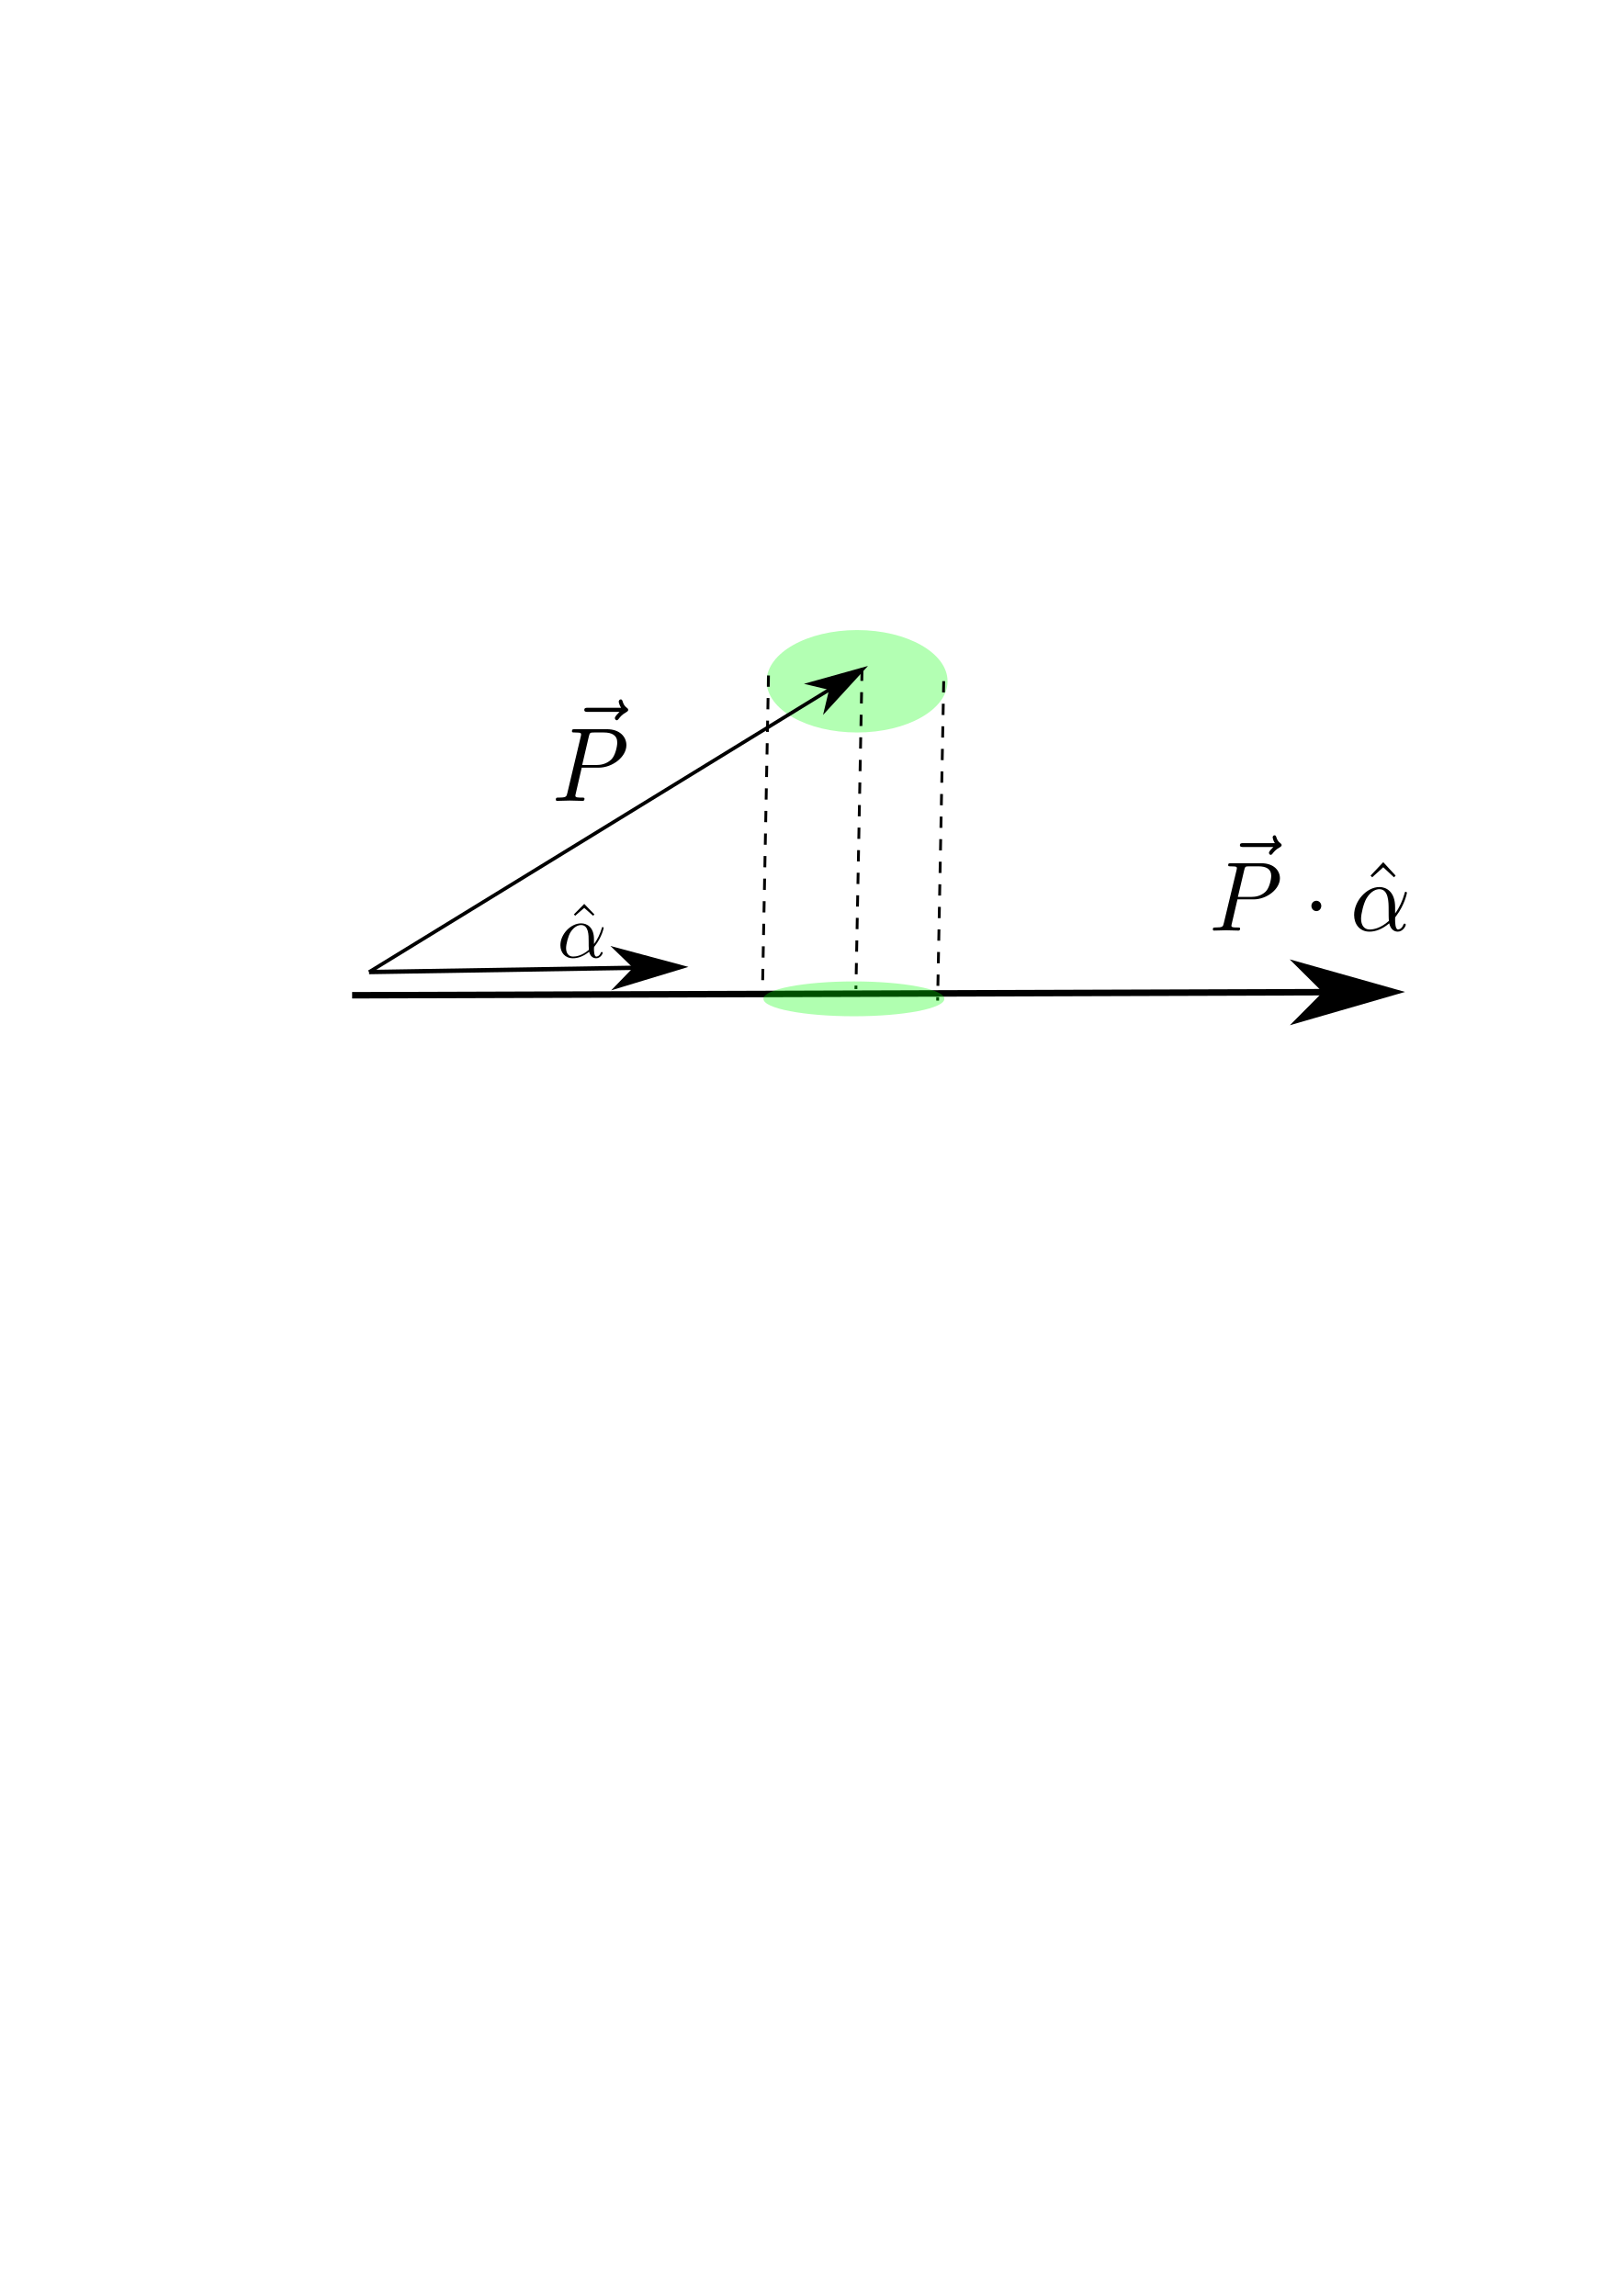
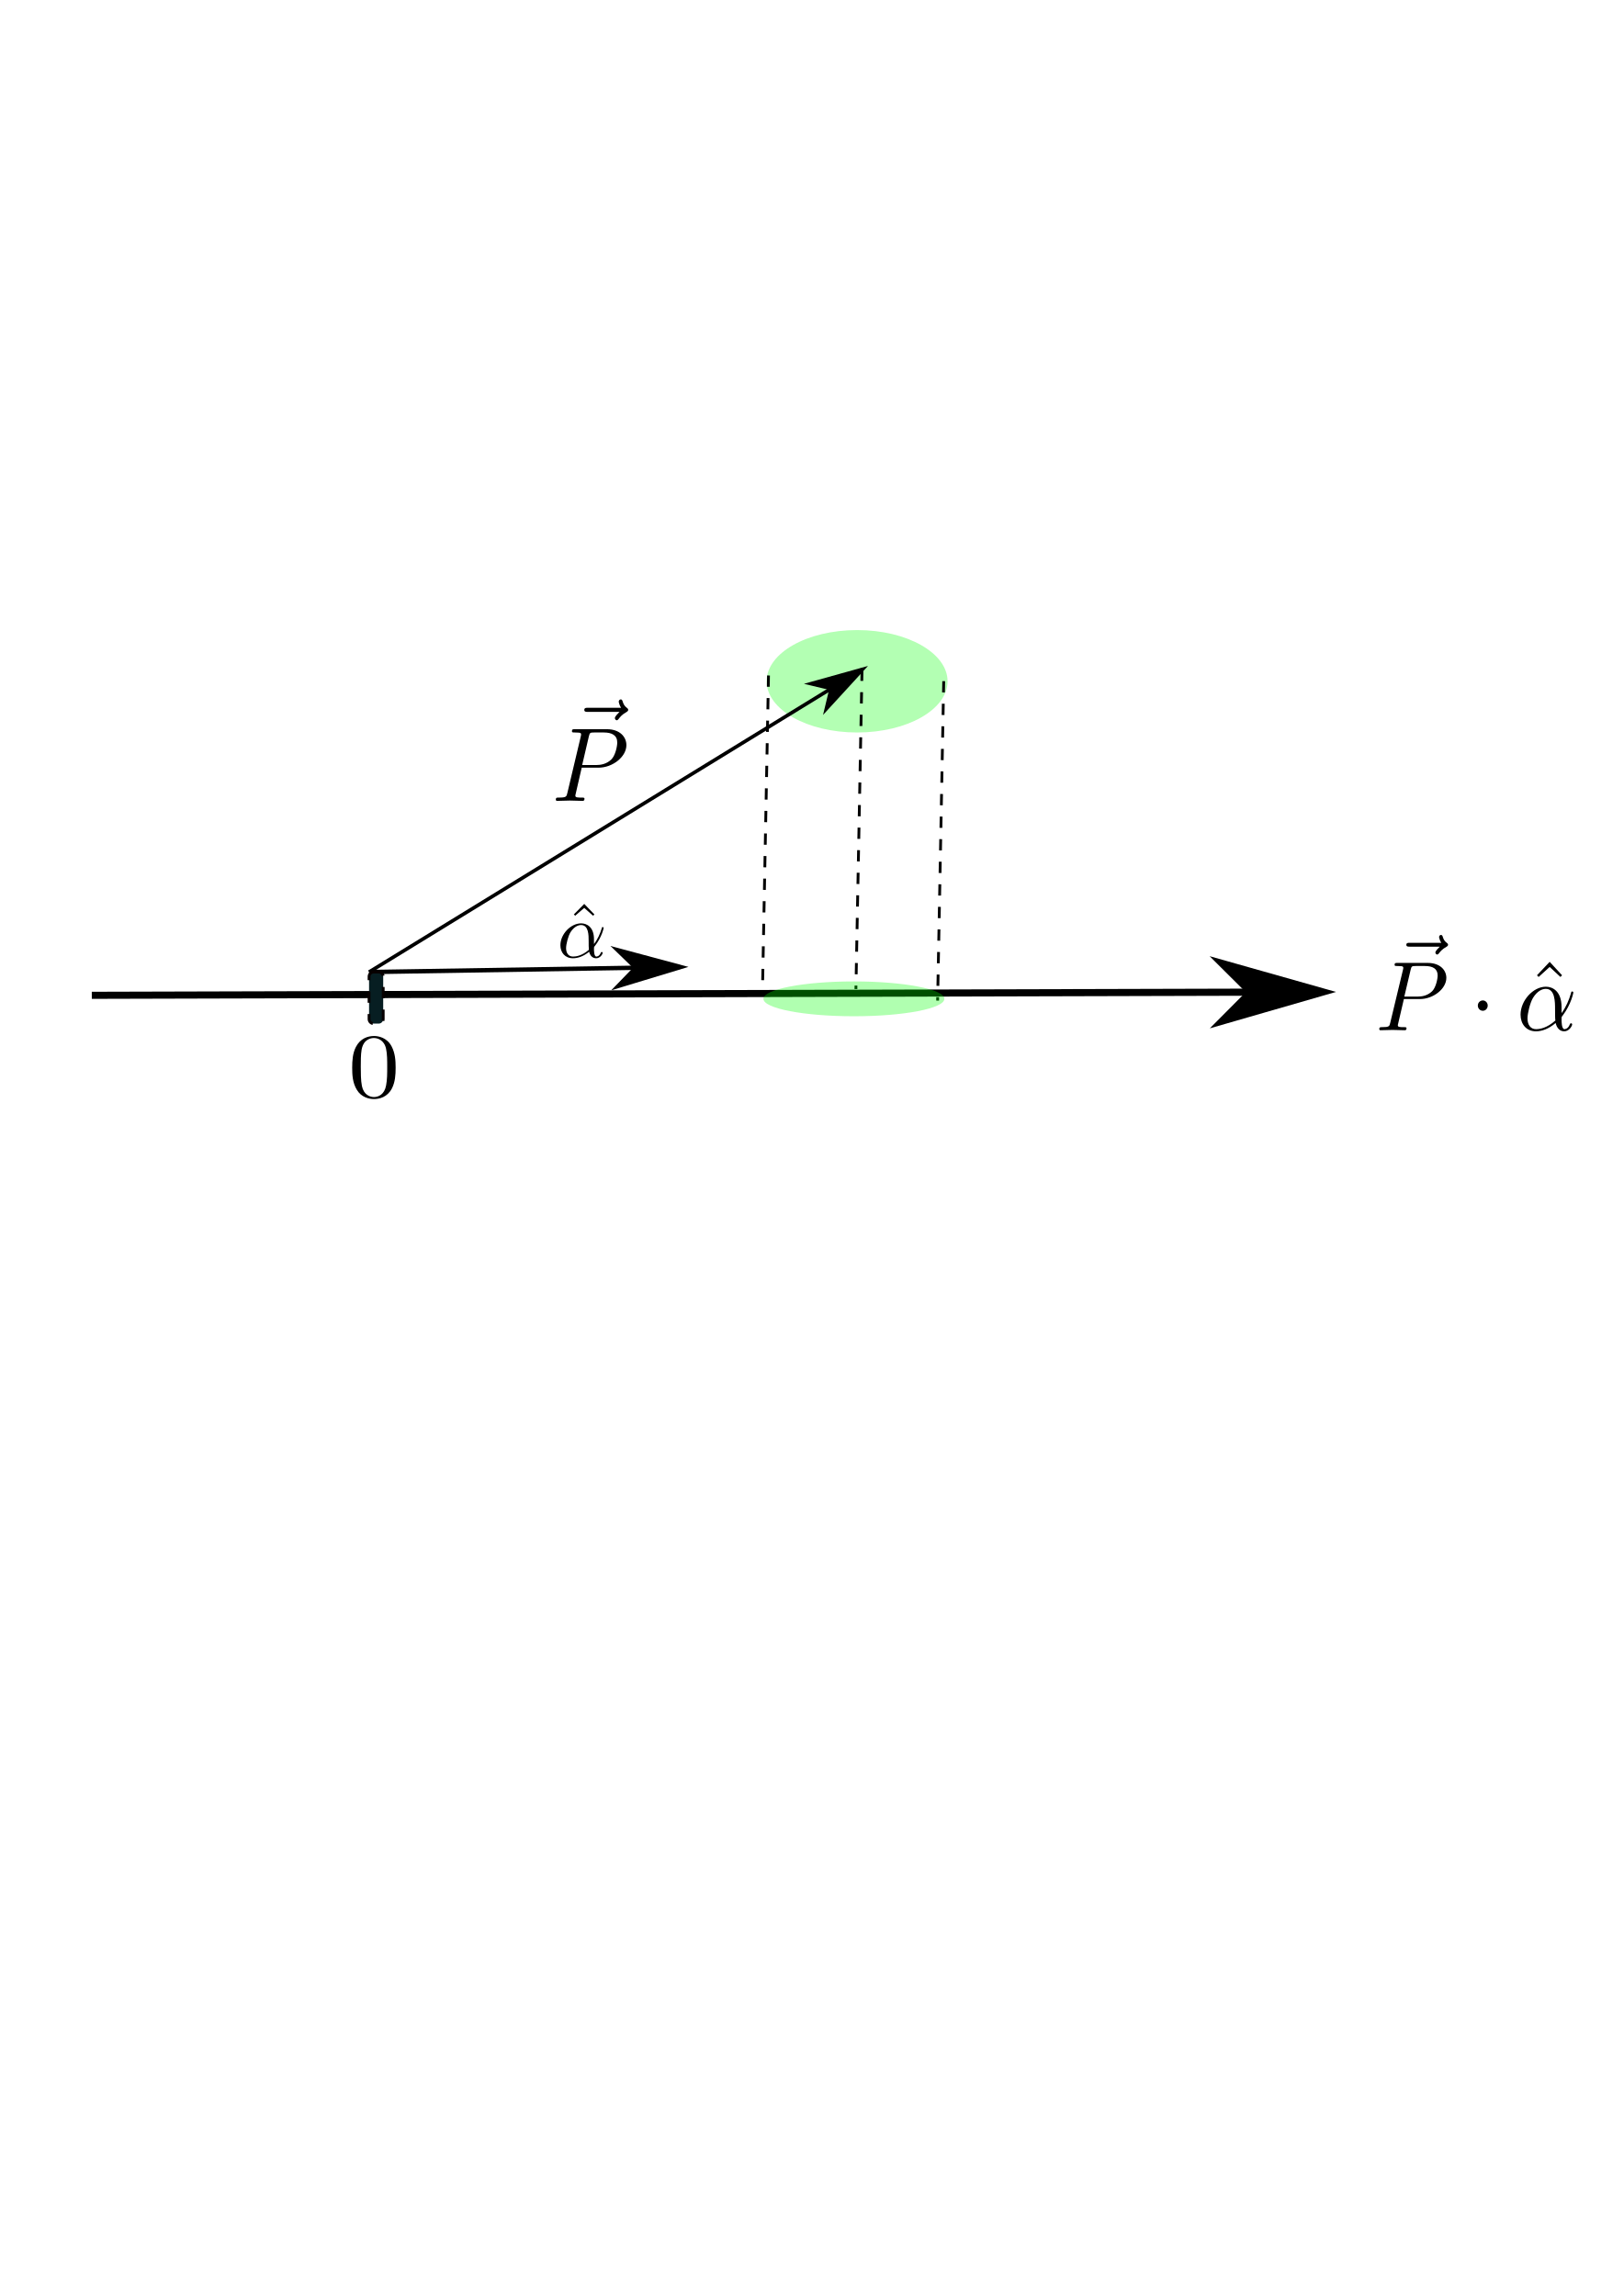
<svg xmlns="http://www.w3.org/2000/svg" xmlns:xlink="http://www.w3.org/1999/xlink" width="210mm" height="297mm" viewBox="0 0 210 297" version="1.1" id="svg8">
  <defs id="defs2">
    <marker style="overflow:visible;" id="marker1161" refX="0.0" refY="0.0" orient="auto">
      <path transform="scale(0.8) rotate(180) translate(12.5,0)" style="fill-rule:evenodd;stroke:#000000;stroke-width:1pt;stroke-opacity:1;fill:#000000;fill-opacity:1" d="M 0.0,0.0 L 5.0,-5.0 L -12.5,0.0 L 5.0,5.0 L 0.0,0.0 z " id="path1159" />
    </marker>
    <marker style="overflow:visible;" id="Arrow1Lend" refX="0.0" refY="0.0" orient="auto">
      <path transform="scale(0.8) rotate(180) translate(12.5,0)" style="fill-rule:evenodd;stroke:#000000;stroke-width:1pt;stroke-opacity:1;fill:#000000;fill-opacity:1" d="M 0.0,0.0 L 5.0,-5.0 L -12.5,0.0 L 5.0,5.0 L 0.0,0.0 z " id="path840" />
    </marker>
    <marker style="overflow:visible" id="marker1161-9" refX="0" refY="0" orient="auto">
      <path transform="matrix(-0.8,0,0,-0.8,-10,0)" style="fill:#000000;fill-opacity:1;fill-rule:evenodd;stroke:#000000;stroke-width:1pt;stroke-opacity:1" d="M 0,0 5,-5 -12.5,0 5,5 Z" id="path1159-4" />
    </marker>
    <g id="g6928">
      <symbol overflow="visible" id="symbol5395">
        <path style="stroke:none;" d="" id="path7018" />
      </symbol>
      <symbol overflow="visible" id="symbol1054">
        <path style="stroke:none;" d="M 2.5 -6.922 L 1.156 -5.562 L 1.328 -5.391 L 2.5 -6.406 L 3.641 -5.391 L 3.812 -5.562 Z M 2.5 -6.922 " id="path8241" />
      </symbol>
      <symbol overflow="visible" id="symbol8484">
        <path style="stroke:none;" d="" id="path8985" />
      </symbol>
      <symbol overflow="visible" id="symbol9125">
        <path style="stroke:none;" d="M 3.719 -3.766 C 3.531 -4.141 3.25 -4.406 2.797 -4.406 C 1.641 -4.406 0.406 -2.938 0.406 -1.484 C 0.406 -0.547 0.953 0.109 1.719 0.109 C 1.922 0.109 2.422 0.062 3.016 -0.641 C 3.094 -0.219 3.453 0.109 3.922 0.109 C 4.281 0.109 4.5 -0.125 4.672 -0.438 C 4.828 -0.797 4.969 -1.406 4.969 -1.422 C 4.969 -1.531 4.875 -1.531 4.844 -1.531 C 4.75 -1.531 4.734 -1.484 4.703 -1.344 C 4.531 -0.703 4.359 -0.109 3.953 -0.109 C 3.672 -0.109 3.656 -0.375 3.656 -0.562 C 3.656 -0.781 3.672 -0.875 3.781 -1.312 C 3.891 -1.719 3.906 -1.828 4 -2.203 L 4.359 -3.594 C 4.422 -3.875 4.422 -3.891 4.422 -3.938 C 4.422 -4.109 4.312 -4.203 4.141 -4.203 C 3.891 -4.203 3.75 -3.984 3.719 -3.766 Z M 3.078 -1.188 C 3.016 -1 3.016 -0.984 2.875 -0.812 C 2.438 -0.266 2.031 -0.109 1.75 -0.109 C 1.25 -0.109 1.109 -0.656 1.109 -1.047 C 1.109 -1.547 1.422 -2.766 1.656 -3.234 C 1.969 -3.812 2.406 -4.188 2.812 -4.188 C 3.453 -4.188 3.594 -3.375 3.594 -3.312 C 3.594 -3.25 3.578 -3.188 3.562 -3.141 Z M 3.078 -1.188 " id="path2797" />
      </symbol>
      <symbol overflow="visible" id="symbol3406">
        <path style="stroke:none;" d="M 2.578 -6.812 C 2.578 -6.812 2.578 -6.922 2.438 -6.922 C 2.219 -6.922 1.484 -6.844 1.219 -6.812 C 1.141 -6.812 1.031 -6.797 1.031 -6.609 C 1.031 -6.5 1.141 -6.5 1.281 -6.5 C 1.766 -6.5 1.781 -6.406 1.781 -6.328 L 1.75 -6.125 L 0.484 -1.141 C 0.453 -1.031 0.438 -0.969 0.438 -0.812 C 0.438 -0.234 0.875 0.109 1.344 0.109 C 1.672 0.109 1.922 -0.094 2.094 -0.453 C 2.266 -0.828 2.391 -1.406 2.391 -1.422 C 2.391 -1.531 2.297 -1.531 2.266 -1.531 C 2.172 -1.531 2.156 -1.484 2.141 -1.344 C 1.969 -0.703 1.781 -0.109 1.375 -0.109 C 1.078 -0.109 1.078 -0.422 1.078 -0.562 C 1.078 -0.812 1.094 -0.859 1.141 -1.047 Z M 2.578 -6.812 " id="path7148" />
      </symbol>
      <symbol overflow="visible" id="symbol5304">
        <path style="stroke:none;" d="M 0.453 1.219 C 0.375 1.562 0.344 1.625 -0.094 1.625 C -0.203 1.625 -0.312 1.625 -0.312 1.812 C -0.312 1.891 -0.266 1.938 -0.188 1.938 C 0.078 1.938 0.375 1.906 0.641 1.906 C 0.984 1.906 1.312 1.938 1.641 1.938 C 1.688 1.938 1.812 1.938 1.812 1.734 C 1.812 1.625 1.719 1.625 1.578 1.625 C 1.078 1.625 1.078 1.562 1.078 1.469 C 1.078 1.344 1.5 -0.281 1.562 -0.531 C 1.688 -0.234 1.969 0.109 2.484 0.109 C 3.641 0.109 4.891 -1.344 4.891 -2.812 C 4.891 -3.75 4.312 -4.406 3.562 -4.406 C 3.062 -4.406 2.578 -4.047 2.25 -3.656 C 2.156 -4.203 1.719 -4.406 1.359 -4.406 C 0.891 -4.406 0.703 -4.016 0.625 -3.844 C 0.438 -3.5 0.312 -2.906 0.312 -2.875 C 0.312 -2.766 0.406 -2.766 0.422 -2.766 C 0.531 -2.766 0.531 -2.781 0.594 -3 C 0.766 -3.703 0.969 -4.188 1.328 -4.188 C 1.5 -4.188 1.641 -4.109 1.641 -3.734 C 1.641 -3.5 1.609 -3.391 1.562 -3.219 Z M 2.203 -3.109 C 2.266 -3.375 2.547 -3.656 2.719 -3.812 C 3.078 -4.109 3.359 -4.188 3.531 -4.188 C 3.922 -4.188 4.172 -3.844 4.172 -3.25 C 4.172 -2.656 3.844 -1.516 3.656 -1.141 C 3.312 -0.438 2.844 -0.109 2.469 -0.109 C 1.812 -0.109 1.688 -0.938 1.688 -1 C 1.688 -1.016 1.688 -1.031 1.719 -1.156 Z M 2.203 -3.109 " id="path1277" />
      </symbol>
    </g>
    <g id="g6784">
      <symbol overflow="visible" id="symbol4687">
        <path style="stroke:none;" d="" id="path2116" />
      </symbol>
      <symbol overflow="visible" id="symbol1486">
        <path style="stroke:none;" d="M 5.359 -5.938 C 5.219 -5.797 4.891 -5.516 4.891 -5.344 C 4.891 -5.25 4.984 -5.141 5.078 -5.141 C 5.172 -5.141 5.219 -5.219 5.281 -5.281 C 5.391 -5.422 5.625 -5.703 6.062 -5.922 C 6.125 -5.969 6.234 -6.016 6.234 -6.125 C 6.234 -6.234 6.156 -6.281 6.094 -6.328 C 5.875 -6.484 5.766 -6.656 5.688 -6.891 C 5.656 -6.984 5.625 -7.125 5.484 -7.125 C 5.344 -7.125 5.281 -6.984 5.281 -6.906 C 5.281 -6.859 5.359 -6.547 5.516 -6.328 L 2.156 -6.328 C 2 -6.328 1.812 -6.328 1.812 -6.125 C 1.812 -5.938 2 -5.938 2.156 -5.938 Z M 5.359 -5.938 " id="path3879" />
      </symbol>
      <symbol overflow="visible" id="symbol5316">
        <path style="stroke:none;" d="M 3.016 -3.156 L 4.719 -3.156 C 6.125 -3.156 7.516 -4.188 7.516 -5.297 C 7.516 -6.078 6.859 -6.812 5.547 -6.812 L 2.328 -6.812 C 2.141 -6.812 2.031 -6.812 2.031 -6.625 C 2.031 -6.5 2.109 -6.5 2.312 -6.5 C 2.438 -6.5 2.625 -6.484 2.734 -6.484 C 2.906 -6.453 2.953 -6.438 2.953 -6.312 C 2.953 -6.281 2.953 -6.25 2.922 -6.125 L 1.578 -0.781 C 1.484 -0.391 1.469 -0.312 0.672 -0.312 C 0.516 -0.312 0.406 -0.312 0.406 -0.125 C 0.406 0 0.516 0 0.547 0 C 0.828 0 1.531 -0.031 1.812 -0.031 C 2.031 -0.031 2.25 -0.016 2.453 -0.016 C 2.672 -0.016 2.891 0 3.094 0 C 3.172 0 3.297 0 3.297 -0.203 C 3.297 -0.312 3.203 -0.312 3.016 -0.312 C 2.656 -0.312 2.375 -0.312 2.375 -0.484 C 2.375 -0.547 2.391 -0.594 2.406 -0.656 Z M 3.734 -6.125 C 3.828 -6.469 3.844 -6.5 4.281 -6.5 L 5.234 -6.5 C 6.062 -6.5 6.594 -6.234 6.594 -5.547 C 6.594 -5.156 6.391 -4.297 6 -3.938 C 5.5 -3.484 4.906 -3.406 4.469 -3.406 L 3.062 -3.406 Z M 3.734 -6.125 " id="path1244" />
      </symbol>
    </g>
    <g id="g2678">
      <symbol overflow="visible" id="symbol9704">
        <path style="stroke:none;" d="" id="path7846" />
      </symbol>
      <symbol overflow="visible" id="symbol6104">
        <path style="stroke:none;" d="M 2.5 -6.922 L 1.156 -5.562 L 1.328 -5.391 L 2.5 -6.406 L 3.641 -5.391 L 3.812 -5.562 Z M 2.5 -6.922 " id="path2977" />
      </symbol>
      <symbol overflow="visible" id="symbol7903">
        <path style="stroke:none;" d="" id="path928" />
      </symbol>
      <symbol overflow="visible" id="symbol4487">
        <path style="stroke:none;" d="M 4.75 -2.359 C 4.75 -3.922 3.828 -4.406 3.094 -4.406 C 1.719 -4.406 0.406 -2.984 0.406 -1.578 C 0.406 -0.641 1 0.109 2.031 0.109 C 2.656 0.109 3.375 -0.125 4.125 -0.734 C 4.25 -0.203 4.578 0.109 5.031 0.109 C 5.562 0.109 5.875 -0.438 5.875 -0.594 C 5.875 -0.672 5.812 -0.703 5.75 -0.703 C 5.688 -0.703 5.656 -0.672 5.625 -0.594 C 5.438 -0.109 5.078 -0.109 5.062 -0.109 C 4.75 -0.109 4.75 -0.891 4.75 -1.125 C 4.75 -1.328 4.75 -1.359 4.859 -1.469 C 5.797 -2.656 6 -3.812 6 -3.812 C 6 -3.844 5.984 -3.922 5.875 -3.922 C 5.781 -3.922 5.781 -3.891 5.734 -3.703 C 5.547 -3.078 5.219 -2.328 4.75 -1.734 Z M 4.094 -0.984 C 3.203 -0.219 2.438 -0.109 2.047 -0.109 C 1.453 -0.109 1.141 -0.562 1.141 -1.203 C 1.141 -1.688 1.406 -2.766 1.719 -3.266 C 2.188 -4 2.734 -4.188 3.078 -4.188 C 4.062 -4.188 4.062 -2.875 4.062 -2.109 C 4.062 -1.734 4.062 -1.156 4.094 -0.984 Z M 4.094 -0.984 " id="path3030" />
      </symbol>
    </g>
    <g id="g1181">
      <symbol overflow="visible" id="symbol2173">
        <path style="stroke:none;" d="" id="path2240" />
      </symbol>
      <symbol overflow="visible" id="symbol4736">
        <path style="stroke:none;" d="M 5.359 -5.938 C 5.219 -5.797 4.891 -5.516 4.891 -5.344 C 4.891 -5.25 4.984 -5.141 5.078 -5.141 C 5.172 -5.141 5.219 -5.219 5.281 -5.281 C 5.391 -5.422 5.625 -5.703 6.062 -5.922 C 6.125 -5.969 6.234 -6.016 6.234 -6.125 C 6.234 -6.234 6.156 -6.281 6.094 -6.328 C 5.875 -6.484 5.766 -6.656 5.688 -6.891 C 5.656 -6.984 5.625 -7.125 5.484 -7.125 C 5.344 -7.125 5.281 -6.984 5.281 -6.906 C 5.281 -6.859 5.359 -6.547 5.516 -6.328 L 2.156 -6.328 C 2 -6.328 1.812 -6.328 1.812 -6.125 C 1.812 -5.938 2 -5.938 2.156 -5.938 Z M 5.359 -5.938 " id="path6956" />
      </symbol>
      <symbol overflow="visible" id="symbol8580">
        <path style="stroke:none;" d="M 3.016 -3.156 L 4.719 -3.156 C 6.125 -3.156 7.516 -4.188 7.516 -5.297 C 7.516 -6.078 6.859 -6.812 5.547 -6.812 L 2.328 -6.812 C 2.141 -6.812 2.031 -6.812 2.031 -6.625 C 2.031 -6.5 2.109 -6.5 2.312 -6.5 C 2.438 -6.5 2.625 -6.484 2.734 -6.484 C 2.906 -6.453 2.953 -6.438 2.953 -6.312 C 2.953 -6.281 2.953 -6.25 2.922 -6.125 L 1.578 -0.781 C 1.484 -0.391 1.469 -0.312 0.672 -0.312 C 0.516 -0.312 0.406 -0.312 0.406 -0.125 C 0.406 0 0.516 0 0.547 0 C 0.828 0 1.531 -0.031 1.812 -0.031 C 2.031 -0.031 2.25 -0.016 2.453 -0.016 C 2.672 -0.016 2.891 0 3.094 0 C 3.172 0 3.297 0 3.297 -0.203 C 3.297 -0.312 3.203 -0.312 3.016 -0.312 C 2.656 -0.312 2.375 -0.312 2.375 -0.484 C 2.375 -0.547 2.391 -0.594 2.406 -0.656 Z M 3.734 -6.125 C 3.828 -6.469 3.844 -6.5 4.281 -6.5 L 5.234 -6.5 C 6.062 -6.5 6.594 -6.234 6.594 -5.547 C 6.594 -5.156 6.391 -4.297 6 -3.938 C 5.5 -3.484 4.906 -3.406 4.469 -3.406 L 3.062 -3.406 Z M 3.734 -6.125 " id="path8367" />
      </symbol>
      <symbol overflow="visible" id="symbol2090">
        <path style="stroke:none;" d="M 4.75 -2.359 C 4.75 -3.922 3.828 -4.406 3.094 -4.406 C 1.719 -4.406 0.406 -2.984 0.406 -1.578 C 0.406 -0.641 1 0.109 2.031 0.109 C 2.656 0.109 3.375 -0.125 4.125 -0.734 C 4.25 -0.203 4.578 0.109 5.031 0.109 C 5.562 0.109 5.875 -0.438 5.875 -0.594 C 5.875 -0.672 5.812 -0.703 5.75 -0.703 C 5.688 -0.703 5.656 -0.672 5.625 -0.594 C 5.438 -0.109 5.078 -0.109 5.062 -0.109 C 4.75 -0.109 4.75 -0.891 4.75 -1.125 C 4.75 -1.328 4.75 -1.359 4.859 -1.469 C 5.797 -2.656 6 -3.812 6 -3.812 C 6 -3.844 5.984 -3.922 5.875 -3.922 C 5.781 -3.922 5.781 -3.891 5.734 -3.703 C 5.547 -3.078 5.219 -2.328 4.75 -1.734 Z M 4.094 -0.984 C 3.203 -0.219 2.438 -0.109 2.047 -0.109 C 1.453 -0.109 1.141 -0.562 1.141 -1.203 C 1.141 -1.688 1.406 -2.766 1.719 -3.266 C 2.188 -4 2.734 -4.188 3.078 -4.188 C 4.062 -4.188 4.062 -2.875 4.062 -2.109 C 4.062 -1.734 4.062 -1.156 4.094 -0.984 Z M 4.094 -0.984 " id="path8505" />
      </symbol>
      <symbol overflow="visible" id="symbol6920">
        <path style="stroke:none;" d="" id="path6492" />
      </symbol>
      <symbol overflow="visible" id="symbol746">
        <path style="stroke:none;" d="M 1.906 -2.5 C 1.906 -2.781 1.672 -3.016 1.391 -3.016 C 1.094 -3.016 0.859 -2.781 0.859 -2.5 C 0.859 -2.203 1.094 -1.969 1.391 -1.969 C 1.672 -1.969 1.906 -2.203 1.906 -2.5 Z M 1.906 -2.5 " id="path7423" />
      </symbol>
      <symbol overflow="visible" id="symbol3957">
        <path style="stroke:none;" d="" id="path7024" />
      </symbol>
      <symbol overflow="visible" id="symbol6094">
        <path style="stroke:none;" d="M 2.5 -6.922 L 1.156 -5.562 L 1.328 -5.391 L 2.5 -6.406 L 3.641 -5.391 L 3.812 -5.562 Z M 2.5 -6.922 " id="path3126" />
      </symbol>
    </g>
+     <g id="g5767">
+       <symbol overflow="visible" id="symbol3729">
+         <path style="stroke:none;" d="" id="path9240" />
+       </symbol>
+       <symbol overflow="visible" id="symbol3041">
+         <path style="stroke:none;" d="M 4.578 -3.188 C 4.578 -3.984 4.531 -4.781 4.188 -5.516 C 3.734 -6.484 2.906 -6.641 2.5 -6.641 C 1.891 -6.641 1.172 -6.375 0.75 -5.453 C 0.438 -4.766 0.391 -3.984 0.391 -3.188 C 0.391 -2.438 0.422 -1.547 0.844 -0.781 C 1.266 0.016 2 0.219 2.484 0.219 C 3.016 0.219 3.781 0.016 4.219 -0.938 C 4.531 -1.625 4.578 -2.406 4.578 -3.188 Z M 2.484 0 C 2.094 0 1.5 -0.25 1.328 -1.203 C 1.219 -1.797 1.219 -2.719 1.219 -3.312 C 1.219 -3.953 1.219 -4.609 1.297 -5.141 C 1.484 -6.328 2.234 -6.422 2.484 -6.422 C 2.812 -6.422 3.469 -6.234 3.656 -5.25 C 3.766 -4.688 3.766 -3.938 3.766 -3.312 C 3.766 -2.562 3.766 -1.891 3.656 -1.25 C 3.5 -0.297 2.938 0 2.484 0 Z M 2.484 0 " id="path4378" />
+       </symbol>
+     </g>
  </defs>
  <g id="layer1">
    <ellipse style="opacity:0.3;fill:#00ff00;fill-rule:evenodd;stroke-width:0.265" id="path1638" cx="110.852" cy="-88.127" rx="11.7" ry="6.625" transform="scale(1,-1)" />
    <path style="fill:none;stroke:#000000;stroke-width:0.465;stroke-linecap:butt;stroke-linejoin:miter;stroke-miterlimit:4;stroke-dasharray:none;stroke-opacity:1;marker-end:url(#Arrow1Lend)" d="M 47.733,125.74 C 68.985,112.699 90.237,99.658 111.488,86.617" id="path833" />
    <path style="fill:none;stroke:#000000;stroke-width:0.565;stroke-linecap:butt;stroke-linejoin:miter;stroke-miterlimit:4;stroke-dasharray:none;stroke-opacity:1;marker-end:url(#marker1161)" d="m 47.733,125.74 c 13.161,-0.212 26.807,-0.433 40.211,-0.649" id="path1149" />
-     <path style="fill:none;stroke:#000000;stroke-width:0.839;stroke-linecap:butt;stroke-linejoin:miter;stroke-miterlimit:4;stroke-dasharray:none;stroke-opacity:1;marker-end:url(#marker1161-9)" d="m 45.541,128.743 c 44.039,-0.14 89.702,-0.285 134.552,-0.428" id="path1149-2" />
+     <path style="fill:none;stroke:#000000;stroke-width:0.919;stroke-linecap:butt;stroke-linejoin:miter;stroke-miterlimit:4;stroke-dasharray:none;stroke-opacity:1;marker-end:url(#marker1161-9)" d="m 11.873,128.749 c 52.085,-0.142 106.091,-0.289 159.135,-0.434" id="path1149-2" />
    <g transform="matrix(1.284133,0,0,1.361209,-46.68126,-7.970777)" id="g1430">
      <g id="g3306">
        <g style="fill:#000000;fill-opacity:1" id="g7517">
          <use xlink:href="#symbol1486" x="93.389" y="79.444" id="use422" width="100%" height="100%" />
        </g>
        <g style="fill:#000000;fill-opacity:1" id="g294">
          <use xlink:href="#symbol5316" x="91.925" y="81.963" id="use1810" width="100%" height="100%" />
        </g>
      </g>
    </g>
    <g transform="translate(-19.85326,41.88399)" id="g1502">
      <g id="g8571">
        <g style="fill:#000000;fill-opacity:1" id="g65">
          <use xlink:href="#symbol6104" x="92.916" y="81.963" id="use7203" width="100%" height="100%" />
        </g>
        <g style="fill:#000000;fill-opacity:1" id="g9727">
          <use xlink:href="#symbol4487" x="91.925" y="81.963" id="use9061" width="100%" height="100%" />
        </g>
      </g>
    </g>
-     <g transform="matrix(1.220406,0,0,1.278392,44.17814,15.5941)" id="g1605">
+     <g transform="matrix(1.220406,0,0,1.278392,65.70303,28.48649)" id="g1605">
      <g id="g5196">
        <g style="fill:#000000;fill-opacity:1" id="g4987">
          <use xlink:href="#symbol4736" x="93.389" y="79.444" id="use9132" width="100%" height="100%" />
        </g>
        <g style="fill:#000000;fill-opacity:1" id="g2730">
          <use xlink:href="#symbol8580" x="91.925" y="81.963" id="use9529" width="100%" height="100%" />
        </g>
        <g style="fill:#000000;fill-opacity:1" id="g7336">
          <use xlink:href="#symbol746" x="101.919" y="81.963" id="use4042" width="100%" height="100%" />
        </g>
        <g style="fill:#000000;fill-opacity:1" id="g9785">
          <use xlink:href="#symbol6094" x="107.891" y="81.963" id="use1452" width="100%" height="100%" />
        </g>
        <g style="fill:#000000;fill-opacity:1" id="g8450">
          <use xlink:href="#symbol2090" x="106.9" y="81.963" id="use1171" width="100%" height="100%" />
        </g>
      </g>
    </g>
    <path style="fill:none;stroke:#000000;stroke-width:0.365;stroke-linecap:butt;stroke-linejoin:miter;stroke-miterlimit:4;stroke-dasharray:1.46, 1.46;stroke-dashoffset:0;stroke-opacity:1" d="m 111.488,86.617 c -0.263,13.775 -0.526,27.549 -0.789,41.323" id="path1640" />
    <path style="fill:none;stroke:#000000;stroke-width:0.365;stroke-linecap:butt;stroke-linejoin:miter;stroke-miterlimit:4;stroke-dasharray:1.46, 1.46;stroke-dashoffset:0;stroke-opacity:1" d="M 99.393,87.377 C 99.13,101.152 98.867,114.926 98.604,128.7" id="path1640-2" />
    <path style="fill:none;stroke:#000000;stroke-width:0.365;stroke-linecap:butt;stroke-linejoin:miter;stroke-miterlimit:4;stroke-dasharray:1.46, 1.46;stroke-dashoffset:0;stroke-opacity:1" d="m 122.054,88.111 c -0.263,13.775 -0.526,27.549 -0.789,41.323" id="path1640-2-6" />
    <ellipse style="opacity:0.31;fill:#00ff00;fill-rule:evenodd;stroke-width:0.154" id="path1638-4" cx="110.438" cy="129.205" rx="11.7" ry="2.253" />
+     <g transform="matrix(1.341914,0,0,1.189089,-78.32945,44.44768)" id="g1059">
+       <g id="g9187">
+         <g style="fill:#000000;fill-opacity:1" id="g6475">
+           <use xlink:href="#symbol3041" x="91.925" y="81.963" id="use6795" width="100%" height="100%" />
+         </g>
+       </g>
+     </g>
+     <rect style="opacity:1;fill:#071e22;fill-opacity:1;fill-rule:evenodd;stroke:#070000;stroke-width:0.365;stroke-dasharray:1.46, 1.46" id="rect1074" width="1.829" height="6.669" x="47.733" y="125.74" ry="0.586" />
  </g>
</svg>
